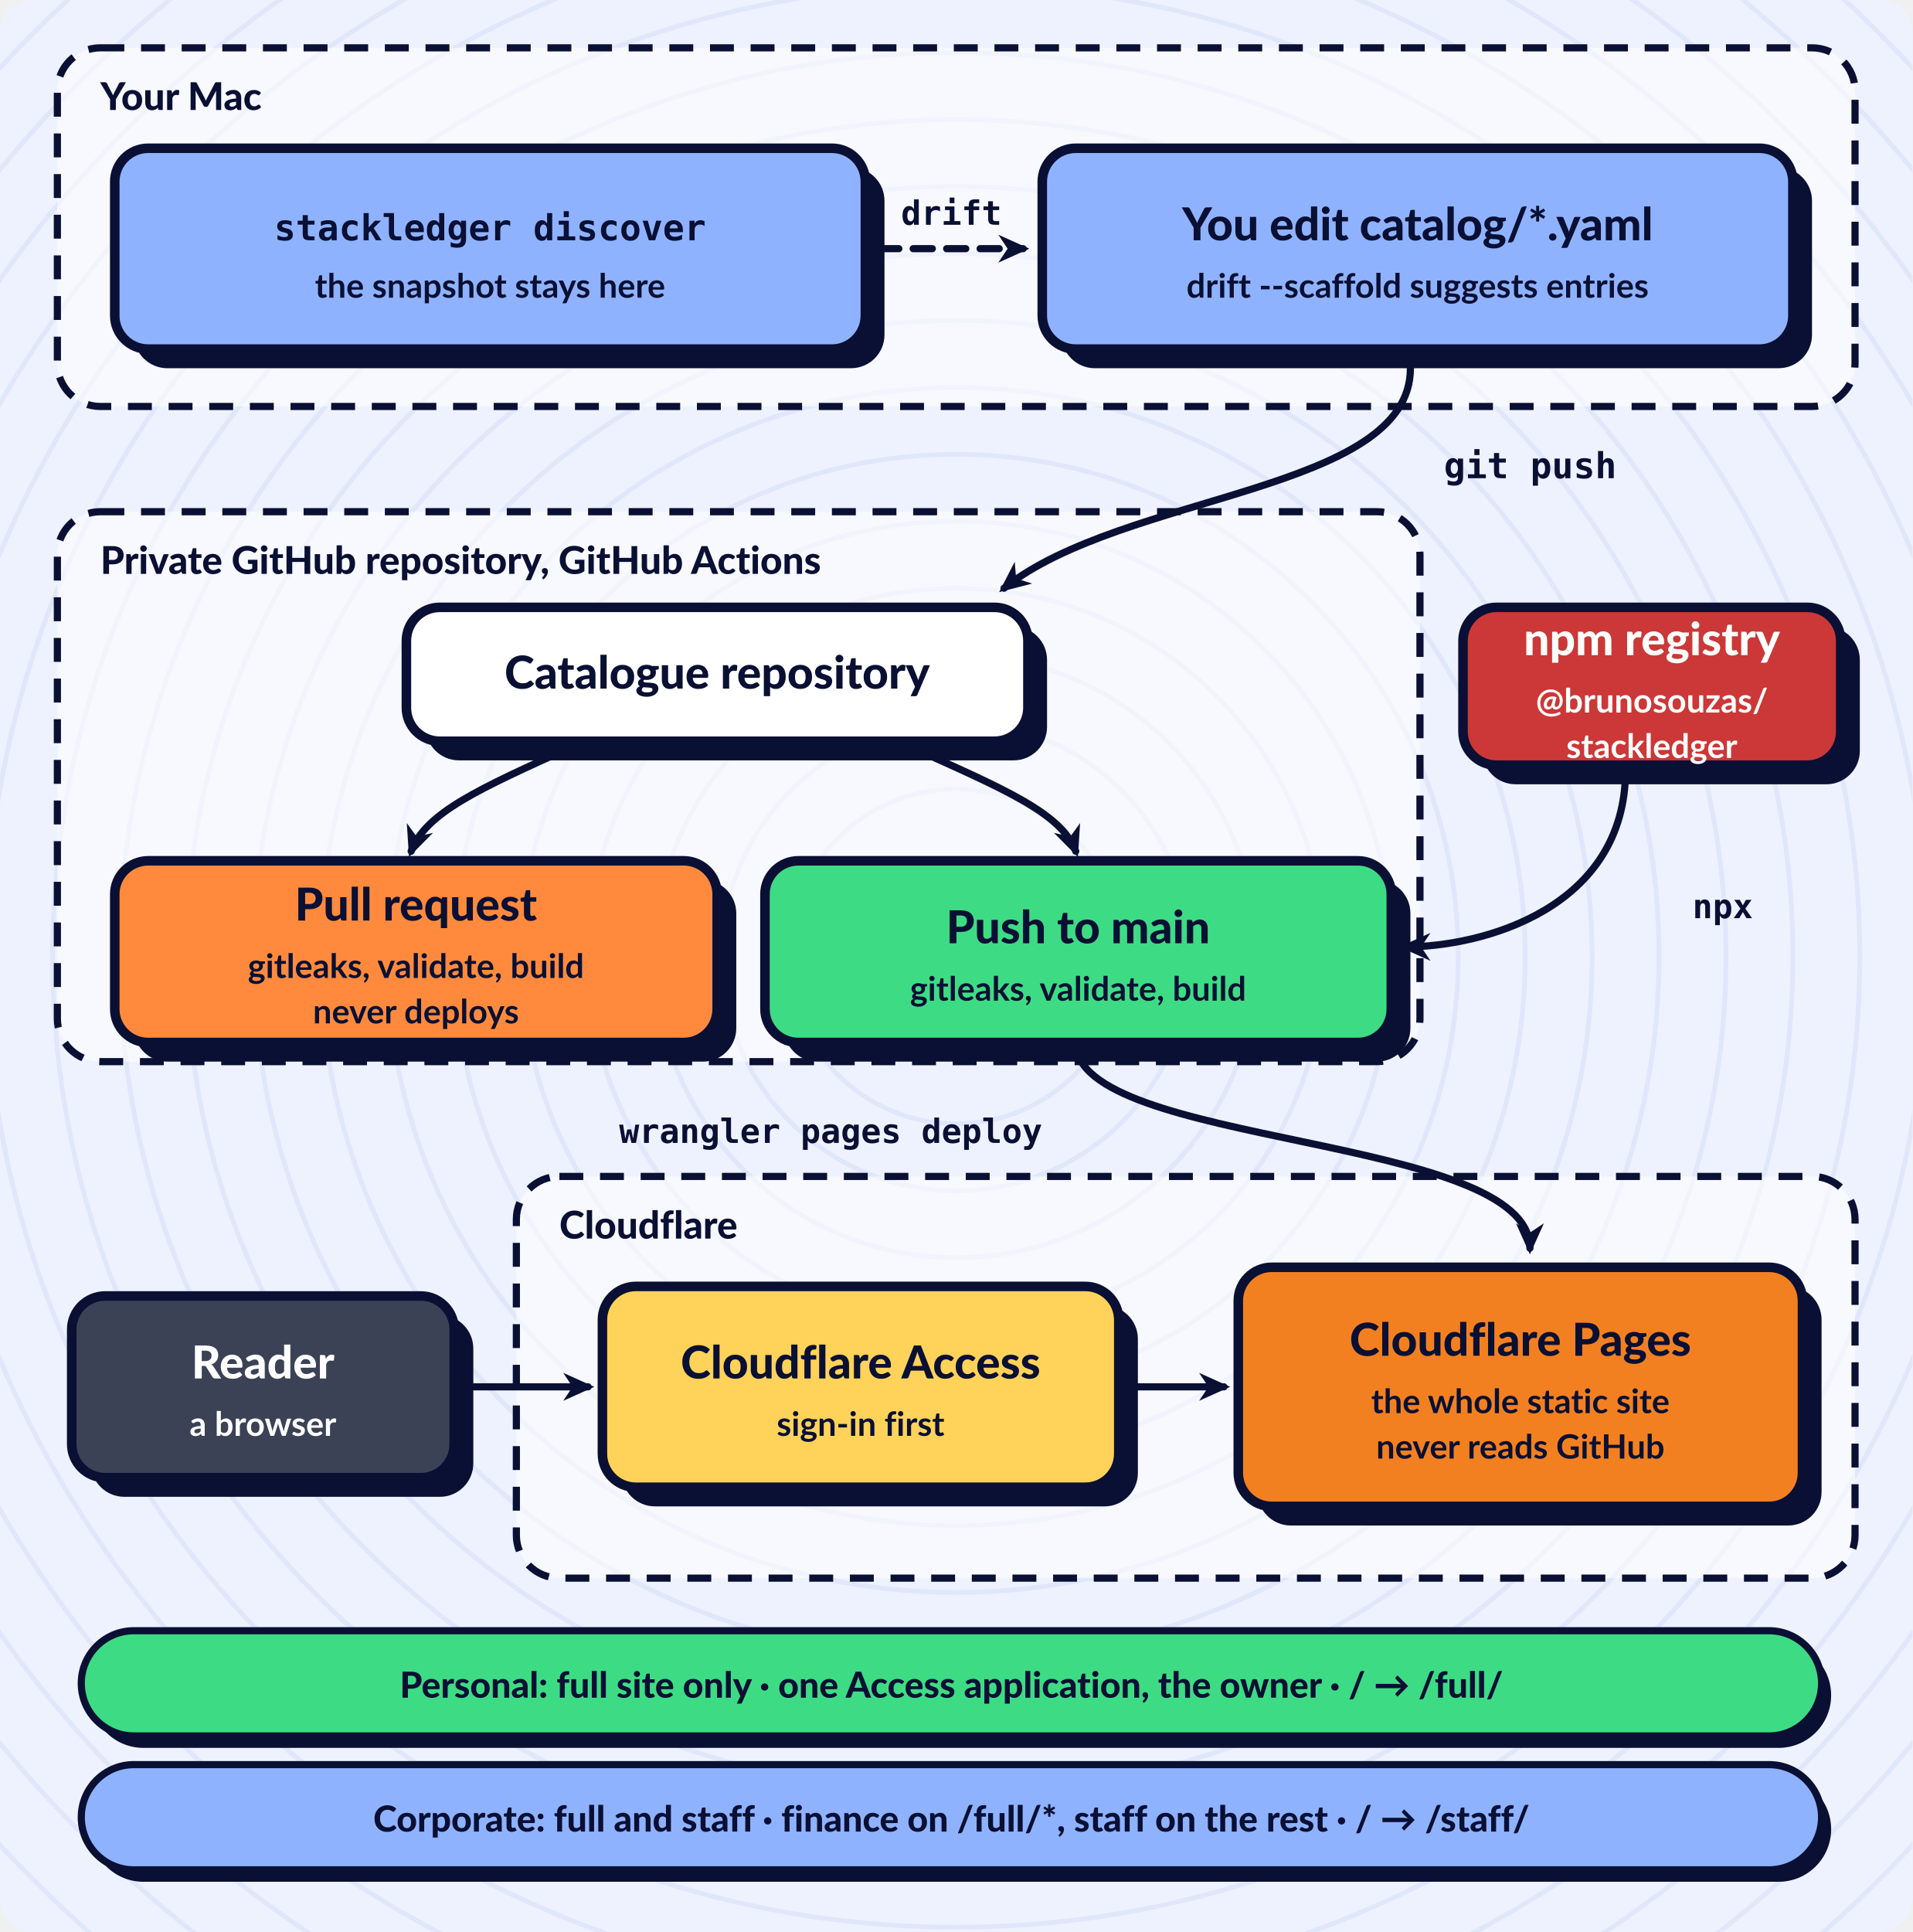
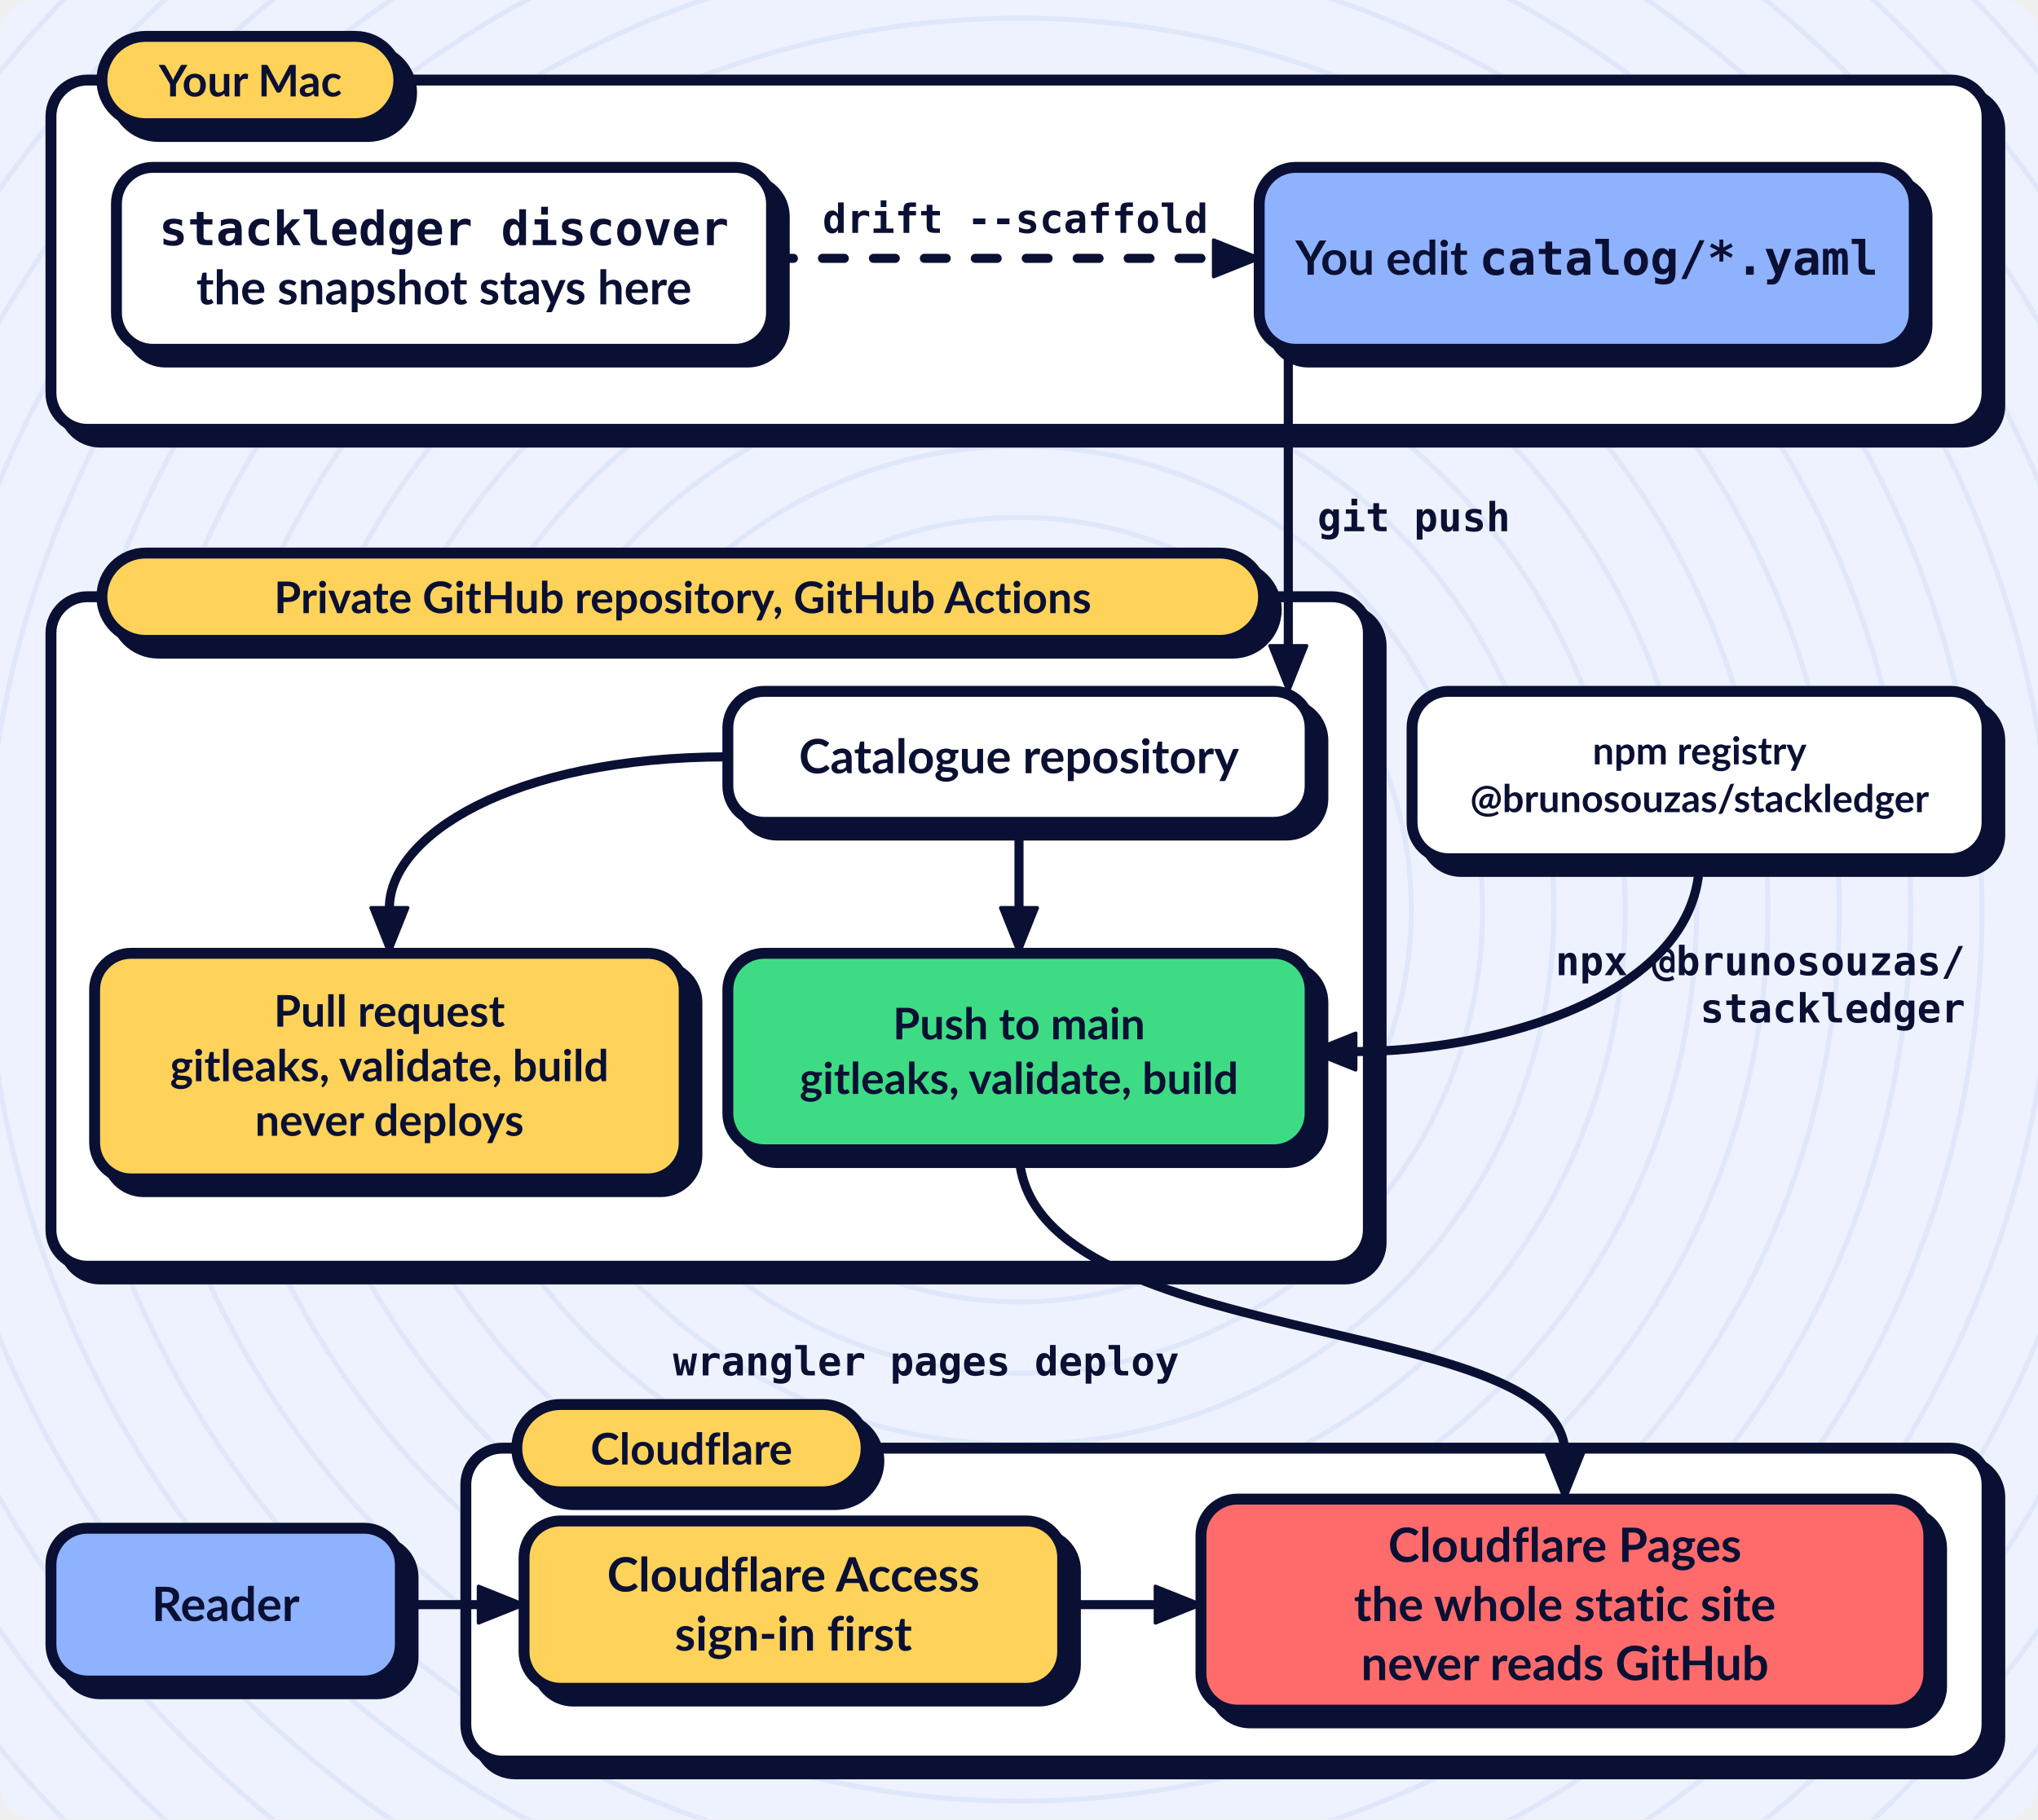
- <svg xmlns="http://www.w3.org/2000/svg" width="800" height="808" viewBox="0 0 800 808" role="img" aria-labelledby="hiw-t hiw-d" font-family="Lato, 'Helvetica Neue', Helvetica, Arial, sans-serif">
+ <svg xmlns="http://www.w3.org/2000/svg" width="800" height="714.29" viewBox="0 0 560 500" role="img" aria-labelledby="how-it-works-title how-it-works-desc" font-family="Lato, 'Helvetica Neue', Helvetica, Arial, sans-serif">
  <defs>
-     <clipPath id="hiw-f">
-       <rect width="800" height="808" rx="14" />
+     <clipPath id="how-it-works-frame">
+       <rect width="560" height="500" rx="9.8" />
    </clipPath>
-     <marker id="hiw-a" viewBox="0 0 10 10" refX="8" refY="5" markerWidth="13" markerHeight="13" markerUnits="userSpaceOnUse" orient="auto">
-       <path d="M0,0.5 L10,5 L0,9.5 L3,5 Z" fill="#0A1033" />
-     </marker>
  </defs>
-   <rect width="800" height="808" rx="14" fill="#EEF2FF" />
-   <g clip-path="url(#hiw-f)" fill="none" stroke="#E0E7FB" stroke-width="2">
-     <circle cx="400" cy="400" r="70" />
-     <circle cx="400" cy="400" r="98" />
-     <circle cx="400" cy="400" r="126" />
-     <circle cx="400" cy="400" r="154" />
-     <circle cx="400" cy="400" r="182" />
-     <circle cx="400" cy="400" r="210" />
-     <circle cx="400" cy="400" r="238" />
-     <circle cx="400" cy="400" r="266" />
-     <circle cx="400" cy="400" r="294" />
-     <circle cx="400" cy="400" r="322" />
-     <circle cx="400" cy="400" r="350" />
-     <circle cx="400" cy="400" r="378" />
-     <circle cx="400" cy="400" r="406" />
-     <circle cx="400" cy="400" r="434" />
-     <circle cx="400" cy="400" r="462" />
-     <circle cx="400" cy="400" r="490" />
-     <circle cx="400" cy="400" r="518" />
-     <circle cx="400" cy="400" r="546" />
-     <circle cx="400" cy="400" r="574" />
-     <circle cx="400" cy="400" r="602" />
-     <circle cx="400" cy="400" r="630" />
-     <circle cx="400" cy="400" r="658" />
-     <circle cx="400" cy="400" r="686" />
-     <circle cx="400" cy="400" r="714" />
-     <circle cx="400" cy="400" r="742" />
-     <circle cx="400" cy="400" r="770" />
-     <circle cx="400" cy="400" r="798" />
-     <circle cx="400" cy="400" r="826" />
-     <circle cx="400" cy="400" r="854" />
-     <circle cx="400" cy="400" r="882" />
+   <rect width="560" height="500" rx="9.8" fill="#EEF2FF" />
+   <g clip-path="url(#how-it-works-frame)">
+     <g fill="none" stroke="#E0E7FB" stroke-width="1.4">
+       <circle cx="280" cy="250" r="49" />
+       <circle cx="280" cy="250" r="68.6" />
+       <circle cx="280" cy="250" r="88.2" />
+       <circle cx="280" cy="250" r="107.8" />
+       <circle cx="280" cy="250" r="127.4" />
+       <circle cx="280" cy="250" r="147" />
+       <circle cx="280" cy="250" r="166.6" />
+       <circle cx="280" cy="250" r="186.2" />
+       <circle cx="280" cy="250" r="205.8" />
+       <circle cx="280" cy="250" r="225.4" />
+       <circle cx="280" cy="250" r="245" />
+       <circle cx="280" cy="250" r="264.6" />
+       <circle cx="280" cy="250" r="284.2" />
+       <circle cx="280" cy="250" r="303.8" />
+       <circle cx="280" cy="250" r="323.4" />
+       <circle cx="280" cy="250" r="343" />
+       <circle cx="280" cy="250" r="362.6" />
+       <circle cx="280" cy="250" r="382.2" />
+     </g>
  </g>
-   <rect x="24" y="20" width="752" height="150" rx="18" fill="#FFFFFF" fill-opacity="0.55" stroke="#0A1033" stroke-width="3" stroke-dasharray="10 7" />
-   <text x="42" y="46" font-size="16" font-weight="800" fill="#0A1033" text-anchor="start" font-family="Lato, 'Helvetica Neue', Helvetica, Arial, sans-serif">Your Mac</text>
-   <rect x="24" y="214" width="570" height="230" rx="18" fill="#FFFFFF" fill-opacity="0.55" stroke="#0A1033" stroke-width="3" stroke-dasharray="10 7" />
-   <text x="42" y="240" font-size="16" font-weight="800" fill="#0A1033" text-anchor="start" font-family="Lato, 'Helvetica Neue', Helvetica, Arial, sans-serif">Private GitHub repository, GitHub Actions</text>
-   <rect x="216" y="492" width="560" height="168" rx="18" fill="#FFFFFF" fill-opacity="0.55" stroke="#0A1033" stroke-width="3" stroke-dasharray="10 7" />
-   <text x="234" y="518" font-size="16" font-weight="800" fill="#0A1033" text-anchor="start" font-family="Lato, 'Helvetica Neue', Helvetica, Arial, sans-serif">Cloudflare</text>
-   <path d="M368,104 L428,104" fill="none" stroke="#0A1033" stroke-width="3" stroke-linecap="round" stroke-dasharray="8 6" marker-end="url(#hiw-a)" />
-   <path d="M590,154 C590,206 470,206 420,246" fill="none" stroke="#0A1033" stroke-width="3" stroke-linecap="round" marker-end="url(#hiw-a)" />
-   <path d="M240,312 C200,330 178,340 172,356" fill="none" stroke="#0A1033" stroke-width="3" stroke-linecap="round" marker-end="url(#hiw-a)" />
-   <path d="M380,312 C420,330 444,340 450,356" fill="none" stroke="#0A1033" stroke-width="3" stroke-linecap="round" marker-end="url(#hiw-a)" />
-   <path d="M680,322 C680,380 620,396 588,396" fill="none" stroke="#0A1033" stroke-width="3" stroke-linecap="round" marker-end="url(#hiw-a)" />
-   <path d="M450,436 C450,480 640,474 640,522" fill="none" stroke="#0A1033" stroke-width="3" stroke-linecap="round" marker-end="url(#hiw-a)" />
-   <path d="M196,580 L246,580" fill="none" stroke="#0A1033" stroke-width="3" stroke-linecap="round" marker-end="url(#hiw-a)" />
-   <path d="M474,580 L512,580" fill="none" stroke="#0A1033" stroke-width="3" stroke-linecap="round" marker-end="url(#hiw-a)" />
-   <rect x="56" y="70" width="314" height="84" rx="14" fill="#0A1033" />
-   <rect x="48" y="62" width="314" height="84" rx="14" fill="#8FB2FF" stroke="#0A1033" stroke-width="4" stroke-linejoin="round" />
-   <text x="205.0" y="100.5" font-size="15" font-weight="800" fill="#0A1033" text-anchor="middle" font-family="ui-monospace, 'SF Mono', Menlo, Consolas, monospace">stackledger discover</text>
-   <text x="205.0" y="124.5" font-size="14" font-weight="700" fill="#0A1033" text-anchor="middle" font-family="Lato, 'Helvetica Neue', Helvetica, Arial, sans-serif">the snapshot stays here</text>
-   <rect x="444" y="70" width="314" height="84" rx="14" fill="#0A1033" />
-   <rect x="436" y="62" width="314" height="84" rx="14" fill="#8FB2FF" stroke="#0A1033" stroke-width="4" stroke-linejoin="round" />
-   <text x="593.0" y="100.5" font-size="19" font-weight="800" fill="#0A1033" text-anchor="middle" font-family="Lato, 'Helvetica Neue', Helvetica, Arial, sans-serif">You edit catalog/*.yaml</text>
-   <text x="593.0" y="124.5" font-size="14" font-weight="700" fill="#0A1033" text-anchor="middle" font-family="Lato, 'Helvetica Neue', Helvetica, Arial, sans-serif">drift --scaffold suggests entries</text>
-   <rect x="178" y="262" width="260" height="56" rx="14" fill="#0A1033" />
-   <rect x="170" y="254" width="260" height="56" rx="14" fill="#FFFFFF" stroke="#0A1033" stroke-width="4" stroke-linejoin="round" />
-   <text x="300.0" y="288.0" font-size="19" font-weight="800" fill="#0A1033" text-anchor="middle" font-family="Lato, 'Helvetica Neue', Helvetica, Arial, sans-serif">Catalogue repository</text>
-   <rect x="56" y="368" width="252" height="76" rx="14" fill="#0A1033" />
-   <rect x="48" y="360" width="252" height="76" rx="14" fill="#FF8A3D" stroke="#0A1033" stroke-width="4" stroke-linejoin="round" />
-   <text x="174.0" y="385.0" font-size="19" font-weight="800" fill="#0A1033" text-anchor="middle" font-family="Lato, 'Helvetica Neue', Helvetica, Arial, sans-serif">Pull request</text>
-   <text x="174.0" y="409.0" font-size="14" font-weight="700" fill="#0A1033" text-anchor="middle" font-family="Lato, 'Helvetica Neue', Helvetica, Arial, sans-serif">gitleaks, validate, build</text>
-   <text x="174.0" y="428.0" font-size="14" font-weight="700" fill="#0A1033" text-anchor="middle" font-family="Lato, 'Helvetica Neue', Helvetica, Arial, sans-serif">never deploys</text>
-   <rect x="328" y="368" width="262" height="76" rx="14" fill="#0A1033" />
-   <rect x="320" y="360" width="262" height="76" rx="14" fill="#3DDC84" stroke="#0A1033" stroke-width="4" stroke-linejoin="round" />
-   <text x="451.0" y="394.5" font-size="19" font-weight="800" fill="#0A1033" text-anchor="middle" font-family="Lato, 'Helvetica Neue', Helvetica, Arial, sans-serif">Push to main</text>
-   <text x="451.0" y="418.5" font-size="14" font-weight="700" fill="#0A1033" text-anchor="middle" font-family="Lato, 'Helvetica Neue', Helvetica, Arial, sans-serif">gitleaks, validate, build</text>
-   <rect x="620" y="262" width="158" height="66" rx="14" fill="#0A1033" />
-   <rect x="612" y="254" width="158" height="66" rx="14" fill="#CB3837" stroke="#0A1033" stroke-width="4" stroke-linejoin="round" />
-   <text x="691.0" y="274.0" font-size="19" font-weight="800" fill="#FFFFFF" text-anchor="middle" font-family="Lato, 'Helvetica Neue', Helvetica, Arial, sans-serif">npm registry</text>
-   <text x="691.0" y="298.0" font-size="14" font-weight="700" fill="#FFFFFF" text-anchor="middle" font-family="Lato, 'Helvetica Neue', Helvetica, Arial, sans-serif">@brunosouzas/</text>
-   <text x="691.0" y="317.0" font-size="14" font-weight="700" fill="#FFFFFF" text-anchor="middle" font-family="Lato, 'Helvetica Neue', Helvetica, Arial, sans-serif">stackledger</text>
-   <rect x="38" y="550" width="160" height="76" rx="14" fill="#0A1033" />
-   <rect x="30" y="542" width="160" height="76" rx="14" fill="#3B4256" stroke="#0A1033" stroke-width="4" stroke-linejoin="round" />
-   <text x="110.0" y="576.5" font-size="19" font-weight="800" fill="#FFFFFF" text-anchor="middle" font-family="Lato, 'Helvetica Neue', Helvetica, Arial, sans-serif">Reader</text>
-   <text x="110.0" y="600.5" font-size="14" font-weight="700" fill="#FFFFFF" text-anchor="middle" font-family="Lato, 'Helvetica Neue', Helvetica, Arial, sans-serif">a browser</text>
-   <rect x="260" y="546" width="216" height="84" rx="14" fill="#0A1033" />
-   <rect x="252" y="538" width="216" height="84" rx="14" fill="#FFD25A" stroke="#0A1033" stroke-width="4" stroke-linejoin="round" />
-   <text x="360.0" y="576.5" font-size="19" font-weight="800" fill="#0A1033" text-anchor="middle" font-family="Lato, 'Helvetica Neue', Helvetica, Arial, sans-serif">Cloudflare Access</text>
-   <text x="360.0" y="600.5" font-size="14" font-weight="700" fill="#0A1033" text-anchor="middle" font-family="Lato, 'Helvetica Neue', Helvetica, Arial, sans-serif">sign-in first</text>
-   <rect x="526" y="538" width="236" height="100" rx="14" fill="#0A1033" />
-   <rect x="518" y="530" width="236" height="100" rx="14" fill="#F38020" stroke="#0A1033" stroke-width="4" stroke-linejoin="round" />
-   <text x="636.0" y="567.0" font-size="19" font-weight="800" fill="#0A1033" text-anchor="middle" font-family="Lato, 'Helvetica Neue', Helvetica, Arial, sans-serif">Cloudflare Pages</text>
-   <text x="636.0" y="591.0" font-size="14" font-weight="700" fill="#0A1033" text-anchor="middle" font-family="Lato, 'Helvetica Neue', Helvetica, Arial, sans-serif">the whole static site</text>
-   <text x="636.0" y="610.0" font-size="14" font-weight="700" fill="#0A1033" text-anchor="middle" font-family="Lato, 'Helvetica Neue', Helvetica, Arial, sans-serif">never reads GitHub</text>
-   <text x="398" y="94" font-size="14" font-weight="700" fill="#0A1033" text-anchor="middle" font-family="ui-monospace, 'SF Mono', Menlo, Consolas, monospace">drift</text>
-   <text x="604" y="200" font-size="15" font-weight="700" fill="#0A1033" text-anchor="start" font-family="ui-monospace, 'SF Mono', Menlo, Consolas, monospace">git push</text>
-   <text x="708" y="384" font-size="14" font-weight="700" fill="#0A1033" text-anchor="start" font-family="ui-monospace, 'SF Mono', Menlo, Consolas, monospace">npx</text>
-   <text x="436" y="478" font-size="14" font-weight="700" fill="#0A1033" text-anchor="end" font-family="ui-monospace, 'SF Mono', Menlo, Consolas, monospace">wrangler pages deploy</text>
-   <rect x="38" y="687" width="728" height="44" rx="22" fill="#0A1033" />
-   <rect x="34" y="682" width="728" height="44" rx="22" fill="#3DDC84" stroke="#0A1033" stroke-width="3" />
-   <text x="398" y="710" font-size="15" font-weight="800" fill="#0A1033" text-anchor="middle" font-family="Lato, 'Helvetica Neue', Helvetica, Arial, sans-serif">Personal: full site only · one Access application, the owner · / → /full/</text>
-   <rect x="38" y="743" width="728" height="44" rx="22" fill="#0A1033" />
-   <rect x="34" y="738" width="728" height="44" rx="22" fill="#8FB2FF" stroke="#0A1033" stroke-width="3" />
-   <text x="398" y="766" font-size="15" font-weight="800" fill="#0A1033" text-anchor="middle" font-family="Lato, 'Helvetica Neue', Helvetica, Arial, sans-serif">Corporate: full and staff · finance on /full/*, staff on the rest · / → /staff/</text>
+   <g clip-path="url(#how-it-works-frame)">
+     <g stroke="#0A1033" stroke-width="3" stroke-linejoin="round">
+       <rect x="17.5" y="25.5" width="532" height="96" rx="10" fill="#0A1033" stroke="#0A1033" stroke-width="3" stroke-linejoin="round" />
+       <rect x="14" y="22" width="532" height="96" rx="10" fill="#FFFFFF" stroke="#0A1033" stroke-width="3" stroke-linejoin="round" />
+       <rect x="31.5" y="13.5" width="81.6" height="24" rx="12" fill="#0A1033" stroke="#0A1033" stroke-width="3" stroke-linejoin="round" />
+       <rect x="28" y="10" width="81.6" height="24" rx="12" fill="#FFD25A" stroke="#0A1033" stroke-width="3" stroke-linejoin="round" />
+       <rect x="17.5" y="167.5" width="362" height="184" rx="10" fill="#0A1033" stroke="#0A1033" stroke-width="3" stroke-linejoin="round" />
+       <rect x="14" y="164" width="362" height="184" rx="10" fill="#FFFFFF" stroke="#0A1033" stroke-width="3" stroke-linejoin="round" />
+       <rect x="31.5" y="155.5" width="319.2" height="24" rx="12" fill="#0A1033" stroke="#0A1033" stroke-width="3" stroke-linejoin="round" />
+       <rect x="28" y="152" width="319.2" height="24" rx="12" fill="#FFD25A" stroke="#0A1033" stroke-width="3" stroke-linejoin="round" />
+       <rect x="131.5" y="401.5" width="418" height="86" rx="10" fill="#0A1033" stroke="#0A1033" stroke-width="3" stroke-linejoin="round" />
+       <rect x="128" y="398" width="418" height="86" rx="10" fill="#FFFFFF" stroke="#0A1033" stroke-width="3" stroke-linejoin="round" />
+       <rect x="145.5" y="389.5" width="96" height="24" rx="12" fill="#0A1033" stroke="#0A1033" stroke-width="3" stroke-linejoin="round" />
+       <rect x="142" y="386" width="96" height="24" rx="12" fill="#FFD25A" stroke="#0A1033" stroke-width="3" stroke-linejoin="round" />
+       <path d="M212,71 L333.5,71" fill="none" stroke="#0A1033" stroke-width="2.5" stroke-linecap="round" stroke-dasharray="6 8" />
+       <polygon points="346,71 333.5,76 333.5,66" fill="#0A1033" stroke="#0A1033" stroke-width="1" stroke-linejoin="round" />
+       <path d="M354,96 L354,177.5" fill="none" stroke="#0A1033" stroke-width="2.5" stroke-linecap="round" />
+       <polygon points="354,190 349,177.5 359,177.5" fill="#0A1033" stroke="#0A1033" stroke-width="1" stroke-linejoin="round" />
+       <path d="M200,208 C140,208 107,230 107,249.5" fill="none" stroke="#0A1033" stroke-width="2.5" stroke-linecap="round" />
+       <polygon points="107,262 102,249.5 112,249.5" fill="#0A1033" stroke="#0A1033" stroke-width="1" stroke-linejoin="round" />
+       <path d="M280,226 L280,249.5" fill="none" stroke="#0A1033" stroke-width="2.5" stroke-linecap="round" />
+       <polygon points="280,262 275,249.5 285,249.5" fill="#0A1033" stroke="#0A1033" stroke-width="1" stroke-linejoin="round" />
+       <path d="M467,236 C467,274 410,289 372.5,289" fill="none" stroke="#0A1033" stroke-width="2.5" stroke-linecap="round" />
+       <polygon points="360,289 372.5,284 372.5,294" fill="#0A1033" stroke="#0A1033" stroke-width="1" stroke-linejoin="round" />
+       <path d="M280,316 C280,372 430,360 430,399.5" fill="none" stroke="#0A1033" stroke-width="2.5" stroke-linecap="round" />
+       <polygon points="430,412 425,399.5 435,399.5" fill="#0A1033" stroke="#0A1033" stroke-width="1" stroke-linejoin="round" />
+       <path d="M110,441 L131.5,441" fill="none" stroke="#0A1033" stroke-width="2.5" stroke-linecap="round" />
+       <polygon points="144,441 131.5,446 131.5,436" fill="#0A1033" stroke="#0A1033" stroke-width="1" stroke-linejoin="round" />
+       <path d="M292,441 L317.5,441" fill="none" stroke="#0A1033" stroke-width="2.5" stroke-linecap="round" />
+       <polygon points="330,441 317.5,446 317.5,436" fill="#0A1033" stroke="#0A1033" stroke-width="1" stroke-linejoin="round" />
+       <rect x="35.5" y="49.5" width="180" height="50" rx="10" fill="#0A1033" stroke="#0A1033" stroke-width="3" stroke-linejoin="round" />
+       <rect x="32" y="46" width="180" height="50" rx="10" fill="#FFFFFF" stroke="#0A1033" stroke-width="3" stroke-linejoin="round" />
+       <rect x="349.5" y="49.5" width="180" height="50" rx="10" fill="#0A1033" stroke="#0A1033" stroke-width="3" stroke-linejoin="round" />
+       <rect x="346" y="46" width="180" height="50" rx="10" fill="#8FB2FF" stroke="#0A1033" stroke-width="3" stroke-linejoin="round" />
+       <rect x="203.5" y="193.5" width="160" height="36" rx="10" fill="#0A1033" stroke="#0A1033" stroke-width="3" stroke-linejoin="round" />
+       <rect x="200" y="190" width="160" height="36" rx="10" fill="#FFFFFF" stroke="#0A1033" stroke-width="3" stroke-linejoin="round" />
+       <rect x="29.5" y="265.5" width="162" height="62" rx="10" fill="#0A1033" stroke="#0A1033" stroke-width="3" stroke-linejoin="round" />
+       <rect x="26" y="262" width="162" height="62" rx="10" fill="#FFD25A" stroke="#0A1033" stroke-width="3" stroke-linejoin="round" />
+       <rect x="203.5" y="265.5" width="160" height="54" rx="10" fill="#0A1033" stroke="#0A1033" stroke-width="3" stroke-linejoin="round" />
+       <rect x="200" y="262" width="160" height="54" rx="10" fill="#3DDC84" stroke="#0A1033" stroke-width="3" stroke-linejoin="round" />
+       <rect x="391.5" y="193.5" width="158" height="46" rx="10" fill="#0A1033" stroke="#0A1033" stroke-width="3" stroke-linejoin="round" />
+       <rect x="388" y="190" width="158" height="46" rx="10" fill="#FFFFFF" stroke="#0A1033" stroke-width="3" stroke-linejoin="round" />
+       <rect x="17.5" y="423.5" width="96" height="42" rx="10" fill="#0A1033" stroke="#0A1033" stroke-width="3" stroke-linejoin="round" />
+       <rect x="14" y="420" width="96" height="42" rx="10" fill="#8FB2FF" stroke="#0A1033" stroke-width="3" stroke-linejoin="round" />
+       <rect x="147.5" y="421.5" width="148" height="46" rx="10" fill="#0A1033" stroke="#0A1033" stroke-width="3" stroke-linejoin="round" />
+       <rect x="144" y="418" width="148" height="46" rx="10" fill="#FFD25A" stroke="#0A1033" stroke-width="3" stroke-linejoin="round" />
+       <rect x="333.5" y="415.5" width="200" height="58" rx="10" fill="#0A1033" stroke="#0A1033" stroke-width="3" stroke-linejoin="round" />
+       <rect x="330" y="412" width="200" height="58" rx="10" fill="#FF6B6B" stroke="#0A1033" stroke-width="3" stroke-linejoin="round" />
+     </g>
+     <g font-size="13" font-weight="800" fill="#0A1033" text-anchor="middle">
+       <text x="68.8" y="26.5" font-family="Lato, 'Helvetica Neue', Helvetica, Arial, sans-serif" fill="#0A1033" font-size="12" font-weight="700" text-anchor="middle">Your Mac</text>
+       <text x="187.6" y="168.5" font-family="Lato, 'Helvetica Neue', Helvetica, Arial, sans-serif" fill="#0A1033" font-size="12" font-weight="700" text-anchor="middle">Private GitHub repository, GitHub Actions</text>
+       <text x="190" y="402.5" font-family="Lato, 'Helvetica Neue', Helvetica, Arial, sans-serif" fill="#0A1033" font-size="12" font-weight="700" text-anchor="middle">Cloudflare</text>
+       <text x="122" y="67.38" font-family="Lato, 'Helvetica Neue', Helvetica, Arial, sans-serif" fill="#0A1033" font-size="13" font-weight="700" text-anchor="middle">
+         <tspan font-family="ui-monospace, 'SF Mono', Menlo, Consolas, monospace">stackledger discover</tspan>
+       </text>
+       <text x="122" y="83.63" font-family="Lato, 'Helvetica Neue', Helvetica, Arial, sans-serif" fill="#0A1033" font-size="13" font-weight="700" text-anchor="middle">the snapshot stays here</text>
+       <text x="436" y="75.5" font-family="Lato, 'Helvetica Neue', Helvetica, Arial, sans-serif" fill="#0A1033" font-size="13" font-weight="700" text-anchor="middle">You edit <tspan font-family="ui-monospace, 'SF Mono', Menlo, Consolas, monospace">catalog/*.yaml</tspan>
+       </text>
+       <text x="280" y="212.5" font-family="Lato, 'Helvetica Neue', Helvetica, Arial, sans-serif" fill="#0A1033" font-size="13" font-weight="700" text-anchor="middle">Catalogue repository</text>
+       <text x="107" y="282.15" font-family="Lato, 'Helvetica Neue', Helvetica, Arial, sans-serif" fill="#0A1033" font-size="12" font-weight="700" text-anchor="middle">Pull request</text>
+       <text x="107" y="297.15" font-family="Lato, 'Helvetica Neue', Helvetica, Arial, sans-serif" fill="#0A1033" font-size="12" font-weight="700" text-anchor="middle">gitleaks, validate, build</text>
+       <text x="107" y="312.15" font-family="Lato, 'Helvetica Neue', Helvetica, Arial, sans-serif" fill="#0A1033" font-size="12" font-weight="700" text-anchor="middle">never deploys</text>
+       <text x="280" y="285.65" font-family="Lato, 'Helvetica Neue', Helvetica, Arial, sans-serif" fill="#0A1033" font-size="12" font-weight="700" text-anchor="middle">Push to main</text>
+       <text x="280" y="300.65" font-family="Lato, 'Helvetica Neue', Helvetica, Arial, sans-serif" fill="#0A1033" font-size="12" font-weight="700" text-anchor="middle">gitleaks, validate, build</text>
+       <text x="467" y="210.07" font-family="Lato, 'Helvetica Neue', Helvetica, Arial, sans-serif" fill="#0A1033" font-size="10.5" font-weight="700" text-anchor="middle">npm registry</text>
+       <text x="467" y="223.2" font-family="Lato, 'Helvetica Neue', Helvetica, Arial, sans-serif" fill="#0A1033" font-size="10.5" font-weight="700" text-anchor="middle">@brunosouzas/stackledger</text>
+       <text x="62" y="445.5" font-family="Lato, 'Helvetica Neue', Helvetica, Arial, sans-serif" fill="#0A1033" font-size="13" font-weight="700" text-anchor="middle">Reader</text>
+       <text x="218" y="437.38" font-family="Lato, 'Helvetica Neue', Helvetica, Arial, sans-serif" fill="#0A1033" font-size="13" font-weight="700" text-anchor="middle">Cloudflare Access</text>
+       <text x="218" y="453.63" font-family="Lato, 'Helvetica Neue', Helvetica, Arial, sans-serif" fill="#0A1033" font-size="13" font-weight="700" text-anchor="middle">sign-in first</text>
+       <text x="430" y="429.25" font-family="Lato, 'Helvetica Neue', Helvetica, Arial, sans-serif" fill="#0A1033" font-size="13" font-weight="700" text-anchor="middle">Cloudflare Pages</text>
+       <text x="430" y="445.5" font-family="Lato, 'Helvetica Neue', Helvetica, Arial, sans-serif" fill="#0A1033" font-size="13" font-weight="700" text-anchor="middle">the whole static site</text>
+       <text x="430" y="461.75" font-family="Lato, 'Helvetica Neue', Helvetica, Arial, sans-serif" fill="#0A1033" font-size="13" font-weight="700" text-anchor="middle">never reads GitHub</text>
+       <text x="279" y="64" font-family="Lato, 'Helvetica Neue', Helvetica, Arial, sans-serif" fill="#0A1033" font-size="11" font-weight="700" text-anchor="middle">
+         <tspan font-family="ui-monospace, 'SF Mono', Menlo, Consolas, monospace">drift --scaffold</tspan>
+       </text>
+       <text x="362" y="146" font-family="Lato, 'Helvetica Neue', Helvetica, Arial, sans-serif" fill="#0A1033" font-size="11" font-weight="700" text-anchor="start">
+         <tspan font-family="ui-monospace, 'SF Mono', Menlo, Consolas, monospace">git push</tspan>
+       </text>
+       <text x="540" y="268" font-family="Lato, 'Helvetica Neue', Helvetica, Arial, sans-serif" fill="#0A1033" font-size="11" font-weight="700" text-anchor="end">
+         <tspan font-family="ui-monospace, 'SF Mono', Menlo, Consolas, monospace">npx @brunosouzas/</tspan>
+       </text>
+       <text x="540" y="281" font-family="Lato, 'Helvetica Neue', Helvetica, Arial, sans-serif" fill="#0A1033" font-size="11" font-weight="700" text-anchor="end">
+         <tspan font-family="ui-monospace, 'SF Mono', Menlo, Consolas, monospace">stackledger</tspan>
+       </text>
+       <text x="324" y="378" font-family="Lato, 'Helvetica Neue', Helvetica, Arial, sans-serif" fill="#0A1033" font-size="11" font-weight="700" text-anchor="end">
+         <tspan font-family="ui-monospace, 'SF Mono', Menlo, Consolas, monospace">wrangler pages deploy</tspan>
+       </text>
+     </g>
+   </g>
</svg>
